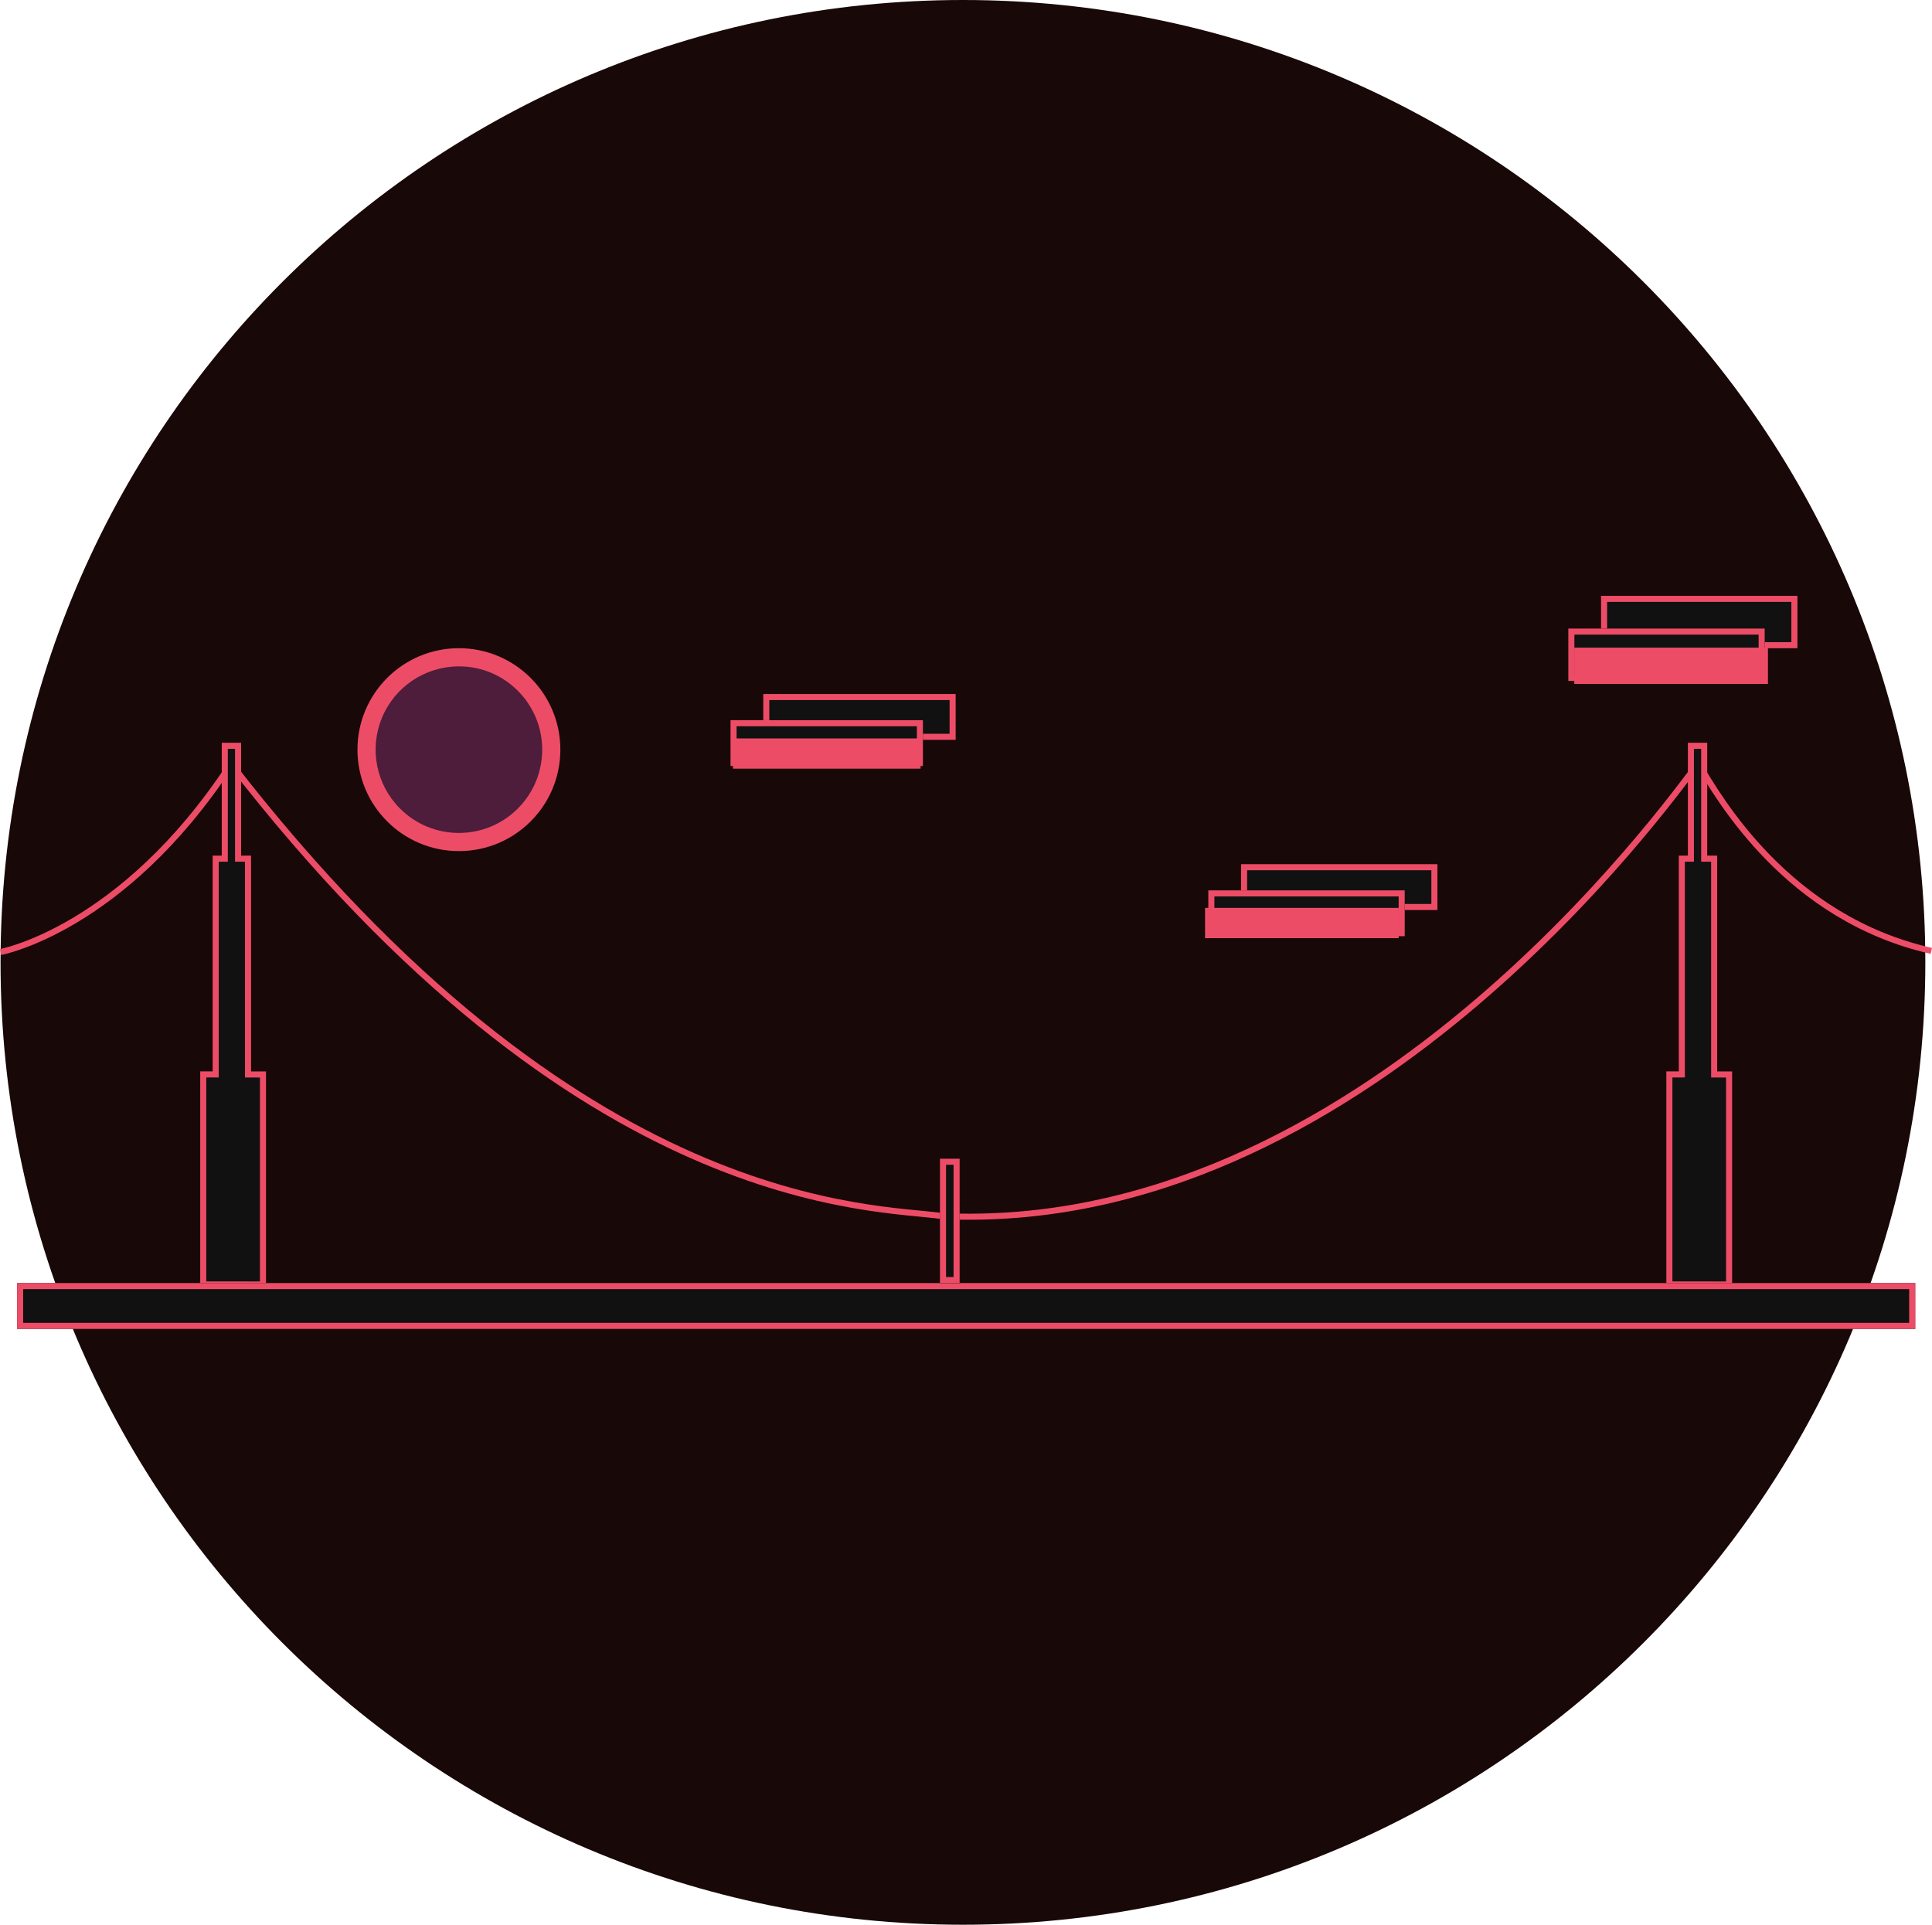
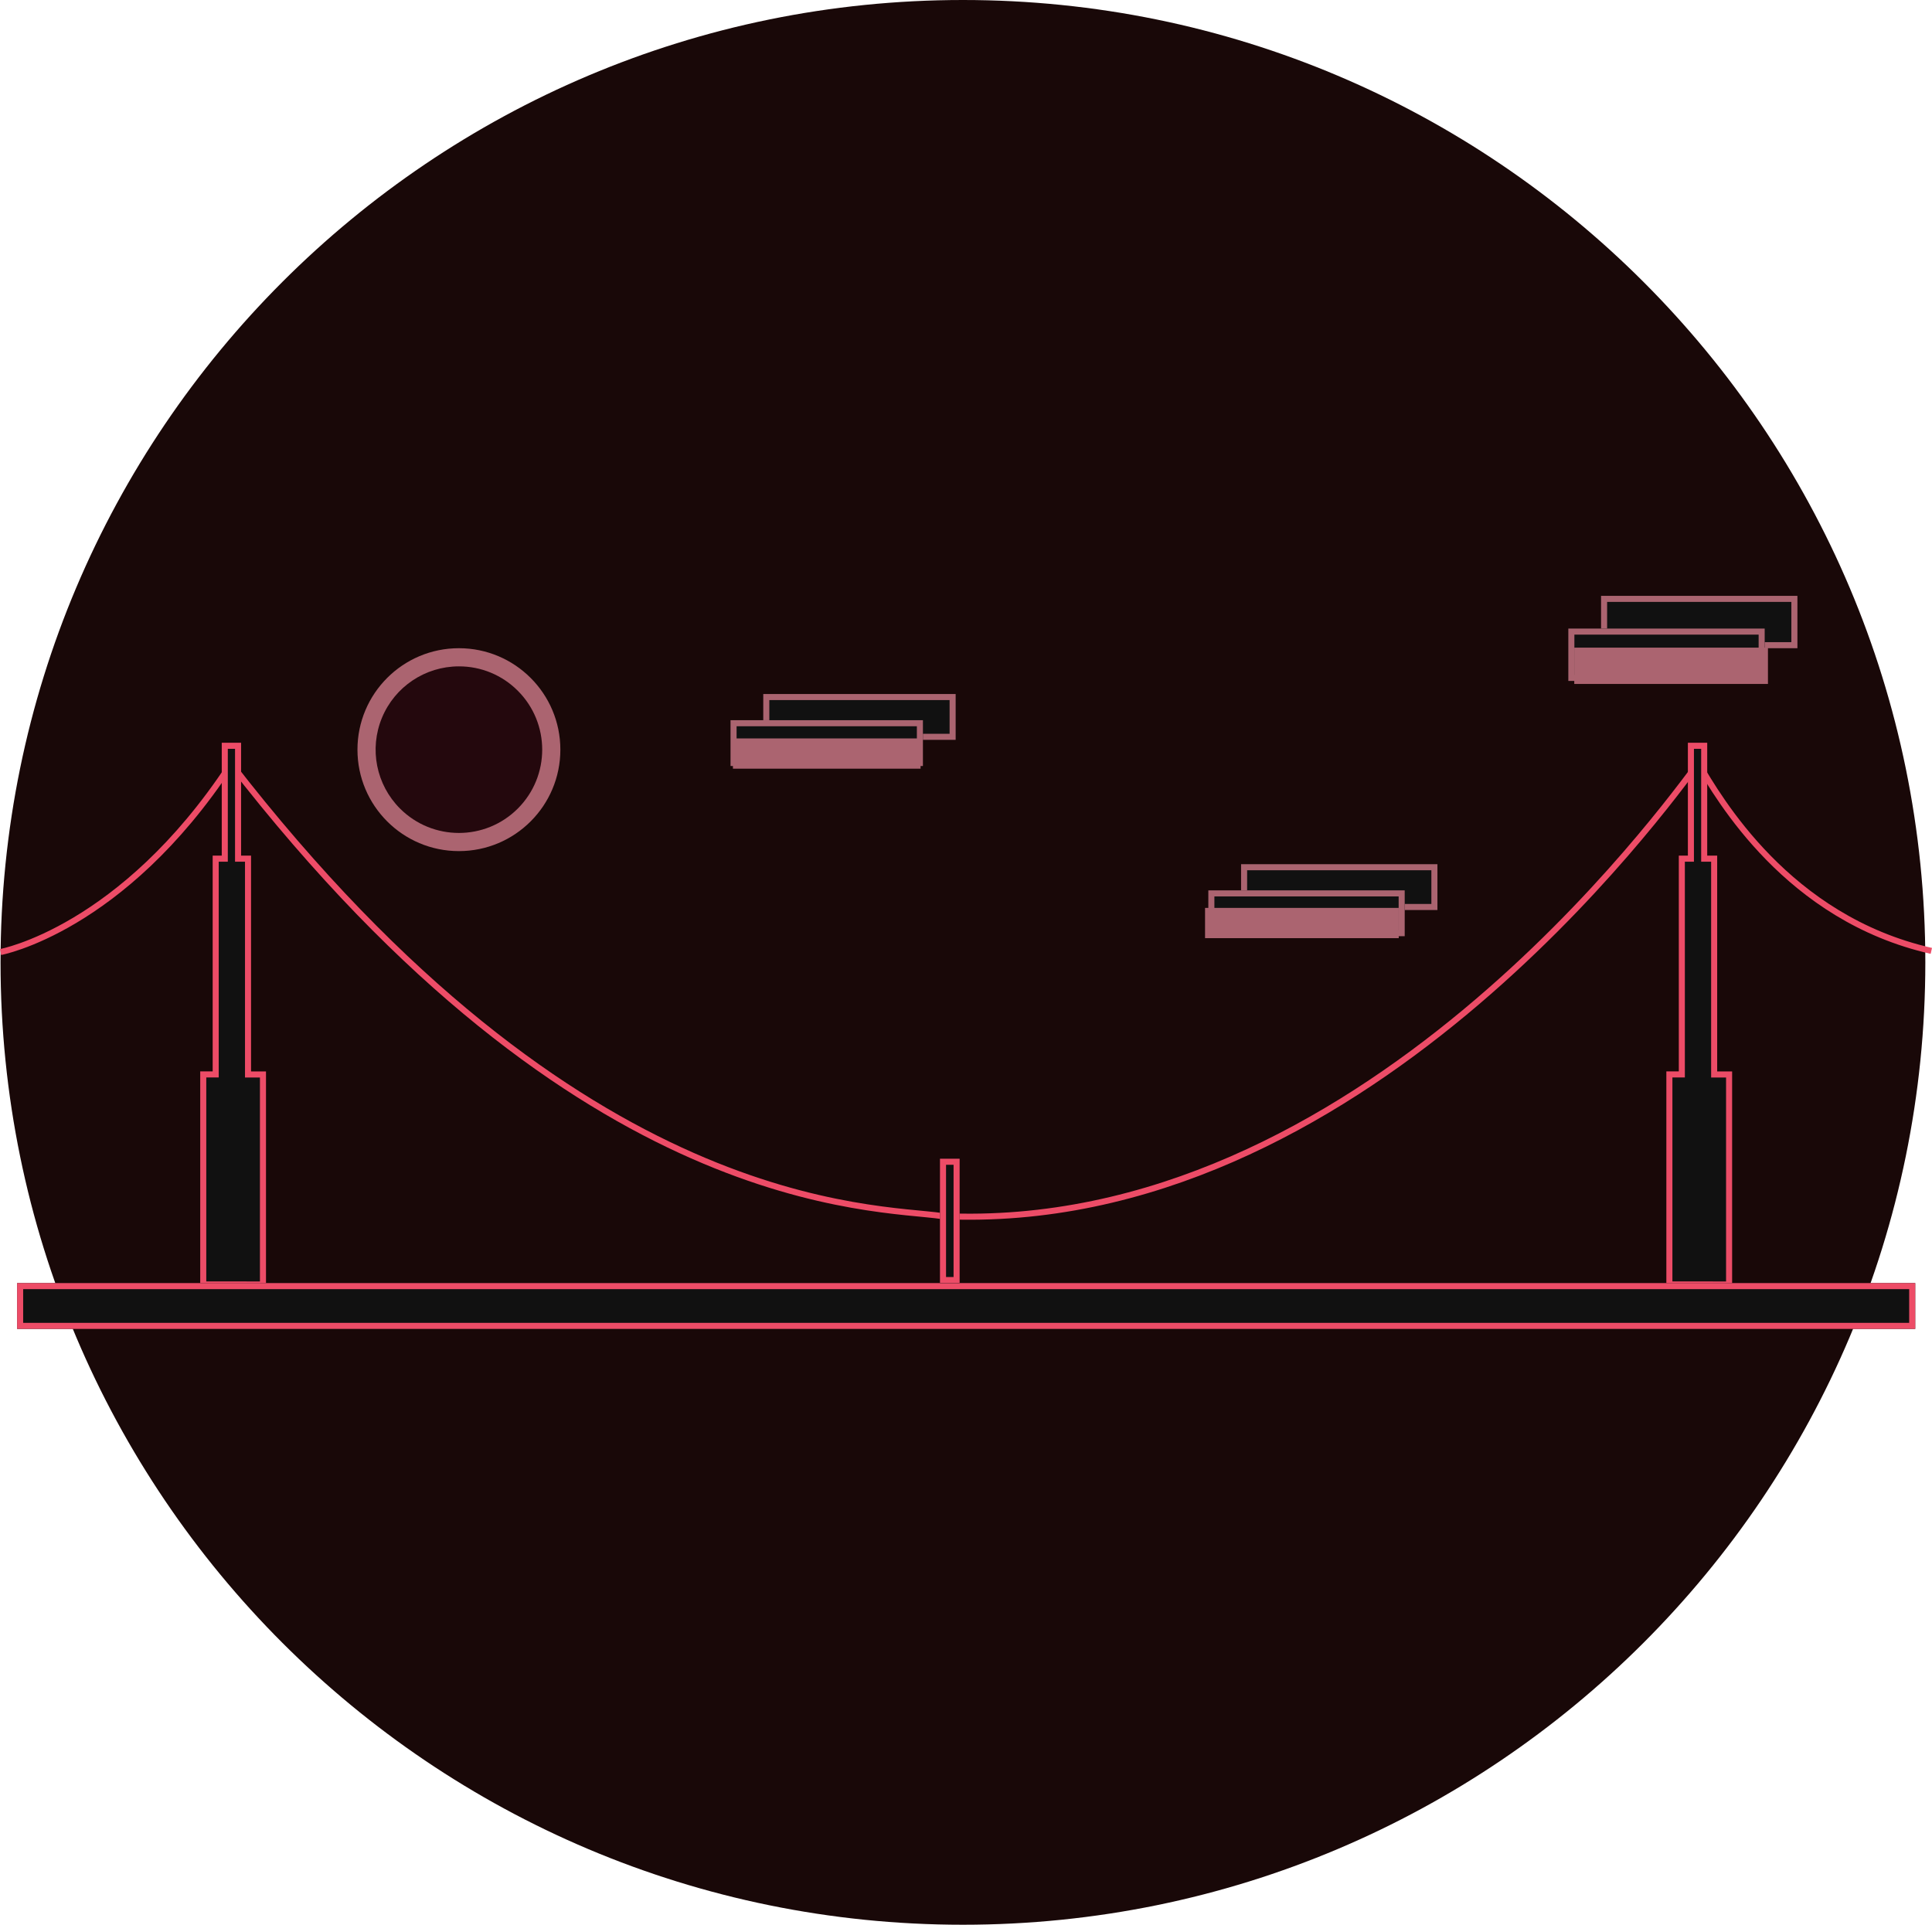
<svg xmlns="http://www.w3.org/2000/svg" width="319.192" height="318" viewBox="0 0 319.192 318">
  <g id="san-francisco" transform="translate(-1122.91 -610)">
    <path id="Path_1" data-name="Path 1" d="M159,0A159,159,0,1,1,0,159,159,159,0,0,1,159,0Z" transform="translate(1123 610)" fill="#190808" />
    <g id="Group_7" data-name="Group 7" transform="translate(-11.469 4.444)">
      <g id="Group_1" data-name="Group 1" transform="translate(1134.469 728.771)">
        <path id="Path_2" data-name="Path 2" d="M1134.47,760.743s20.078-3.7,37.96-30.9c.268-.408-.508.231,0-.353,57.888,74.846,106.5,73.241,117.61,74.88,68.859,3.174,119.731-68,124.9-74.808.006-.012-.057.05,0,0,.292-.259-1.029-1.729,0,0,3.421,5.744,14.745,25.6,38.521,30.99" transform="translate(-1134.469 -726.666)" fill="none" stroke="#ed4c67" stroke-width="1" />
        <path id="Path_3" data-name="Path 3" d="M1165.44,815.906v-34.7h2.057V745.557h1.5v-18.65h2.194v18.65h1.646v35.655h2.469v34.7Z" transform="translate(-1131.95 -726.907)" fill="#111" stroke="#ed4c67" stroke-width="1" />
        <path id="Path_4" data-name="Path 4" d="M1165.44,815.906v-34.7h2.057V745.557h1.5v-18.65h2.194v18.65h1.646v35.655h2.469v34.7Z" transform="translate(-889.726 -726.907)" fill="#111" stroke="#ed4c67" stroke-width="1" />
        <g id="Rectangle_1" data-name="Rectangle 1" transform="translate(2.737 88.772)" fill="#111" stroke="#ed4c67" stroke-width="1">
          <rect width="313.594" height="7.57" stroke="none" />
          <rect x="0.5" y="0.5" width="312.594" height="6.57" fill="none" />
        </g>
        <g id="Rectangle_2" data-name="Rectangle 2" transform="translate(155.208 68.226)" fill="#111" stroke="#ed4c67" stroke-width="1">
          <rect width="3.244" height="20.546" stroke="none" />
          <rect x="0.5" y="0.5" width="2.244" height="19.546" fill="none" />
        </g>
      </g>
      <g id="Group_5" data-name="Group 5" transform="translate(1255.074 704)">
        <g id="Group_2" data-name="Group 2" transform="translate(0 16.22)">
-           <g id="Rectangle_3" data-name="Rectangle 3" transform="translate(5.407)" fill="#111" stroke="#ed4c67" stroke-width="1">
+           <g id="Rectangle_3" data-name="Rectangle 3" transform="translate(5.407)" fill="#111" stroke="#ab6470" stroke-width="1">
            <rect width="31.784" height="7.57" stroke="none" />
            <rect x="0.5" y="0.5" width="30.784" height="6.57" fill="none" />
          </g>
-           <g id="Rectangle_4" data-name="Rectangle 4" transform="translate(0 4.325)" fill="#111" stroke="#ed4c67" stroke-width="1">
+           <g id="Rectangle_4" data-name="Rectangle 4" transform="translate(0 4.325)" fill="#111" stroke="#ab6470" stroke-width="1">
            <rect width="31.784" height="7.57" stroke="none" />
            <rect x="0.5" y="0.5" width="30.784" height="6.57" fill="none" />
          </g>
        </g>
        <g id="Group_3" data-name="Group 3" transform="translate(78.939 44.336)">
-           <g id="Rectangle_5" data-name="Rectangle 5" transform="translate(5.407)" fill="#111" stroke="#ed4c67" stroke-width="1">
+           <g id="Rectangle_5" data-name="Rectangle 5" transform="translate(5.407)" fill="#111" stroke="#ab6470" stroke-width="1">
            <rect width="32.441" height="7.57" stroke="none" />
            <rect x="0.5" y="0.5" width="31.441" height="6.57" fill="none" />
          </g>
-           <g id="Rectangle_6" data-name="Rectangle 6" transform="translate(0 4.325)" fill="#111" stroke="#ed4c67" stroke-width="1">
+           <g id="Rectangle_6" data-name="Rectangle 6" transform="translate(0 4.325)" fill="#111" stroke="#ab6470" stroke-width="1">
            <rect width="32.441" height="7.57" stroke="none" />
            <rect x="0.5" y="0.5" width="31.441" height="6.57" fill="none" />
          </g>
        </g>
        <g id="Group_4" data-name="Group 4" transform="translate(138.414)">
-           <g id="Rectangle_7" data-name="Rectangle 7" transform="translate(5.407)" fill="#111" stroke="#ed4c67" stroke-width="1">
+           <g id="Rectangle_7" data-name="Rectangle 7" transform="translate(5.407)" fill="#111" stroke="#ab6470" stroke-width="1">
            <rect width="32.441" height="8.651" stroke="none" />
            <rect x="0.5" y="0.5" width="31.441" height="7.651" fill="none" />
          </g>
-           <g id="Rectangle_8" data-name="Rectangle 8" transform="translate(0 5.407)" fill="#111" stroke="#ed4c67" stroke-width="1">
+           <g id="Rectangle_8" data-name="Rectangle 8" transform="translate(0 5.407)" fill="#111" stroke="#ab6470" stroke-width="1">
            <rect width="32.441" height="8.651" stroke="none" />
            <rect x="0.5" y="0.5" width="31.441" height="7.651" fill="none" />
          </g>
        </g>
      </g>
      <g id="Group_6" data-name="Group 6" transform="translate(1193.436 712.651)">
-         <path id="Path_5" data-name="Path 5" d="M16.761,32.022A15.261,15.261,0,0,1,5.97,5.97,15.261,15.261,0,1,1,27.552,27.552,15.161,15.161,0,0,1,16.761,32.022Z" fill="rgba(131,52,113,0.49)" />
-         <path id="Path_6" data-name="Path 6" d="M16.761,3a13.761,13.761,0,0,0-9.73,23.492A13.761,13.761,0,0,0,26.492,7.031,13.671,13.671,0,0,0,16.761,3m0-3A16.761,16.761,0,1,1,0,16.761,16.761,16.761,0,0,1,16.761,0Z" fill="#ed4c67" />
+         <path id="Path_5" data-name="Path 5" d="M16.761,32.022A15.261,15.261,0,0,1,5.97,5.97,15.261,15.261,0,1,1,27.552,27.552,15.161,15.161,0,0,1,16.761,32.022Z" fill="rgba(255,0,119,0.05)" />
+         <path id="Path_6" data-name="Path 6" d="M16.761,3a13.761,13.761,0,0,0-9.73,23.492A13.761,13.761,0,0,0,26.492,7.031,13.671,13.671,0,0,0,16.761,3m0-3A16.761,16.761,0,1,1,0,16.761,16.761,16.761,0,0,1,16.761,0Z" fill="#ab6470" />
      </g>
-       <rect id="Rectangle_9" data-name="Rectangle 9" width="32" height="5" transform="translate(1333.469 755.556)" fill="#ed4c67" />
-       <rect id="Rectangle_10" data-name="Rectangle 10" width="31" height="5" transform="translate(1255.469 727.556)" fill="#ed4c67" />
-       <rect id="Rectangle_11" data-name="Rectangle 11" width="32" height="6" transform="translate(1394.469 712.556)" fill="#ed4c67" />
+       <rect id="Rectangle_9" data-name="Rectangle 9" width="32" height="5" transform="translate(1333.469 755.556)" fill="#ab6470" />
+       <rect id="Rectangle_10" data-name="Rectangle 10" width="31" height="5" transform="translate(1255.469 727.556)" fill="#ab6470" />
+       <rect id="Rectangle_11" data-name="Rectangle 11" width="32" height="6" transform="translate(1394.469 712.556)" fill="#ab6470" />
    </g>
  </g>
</svg>
